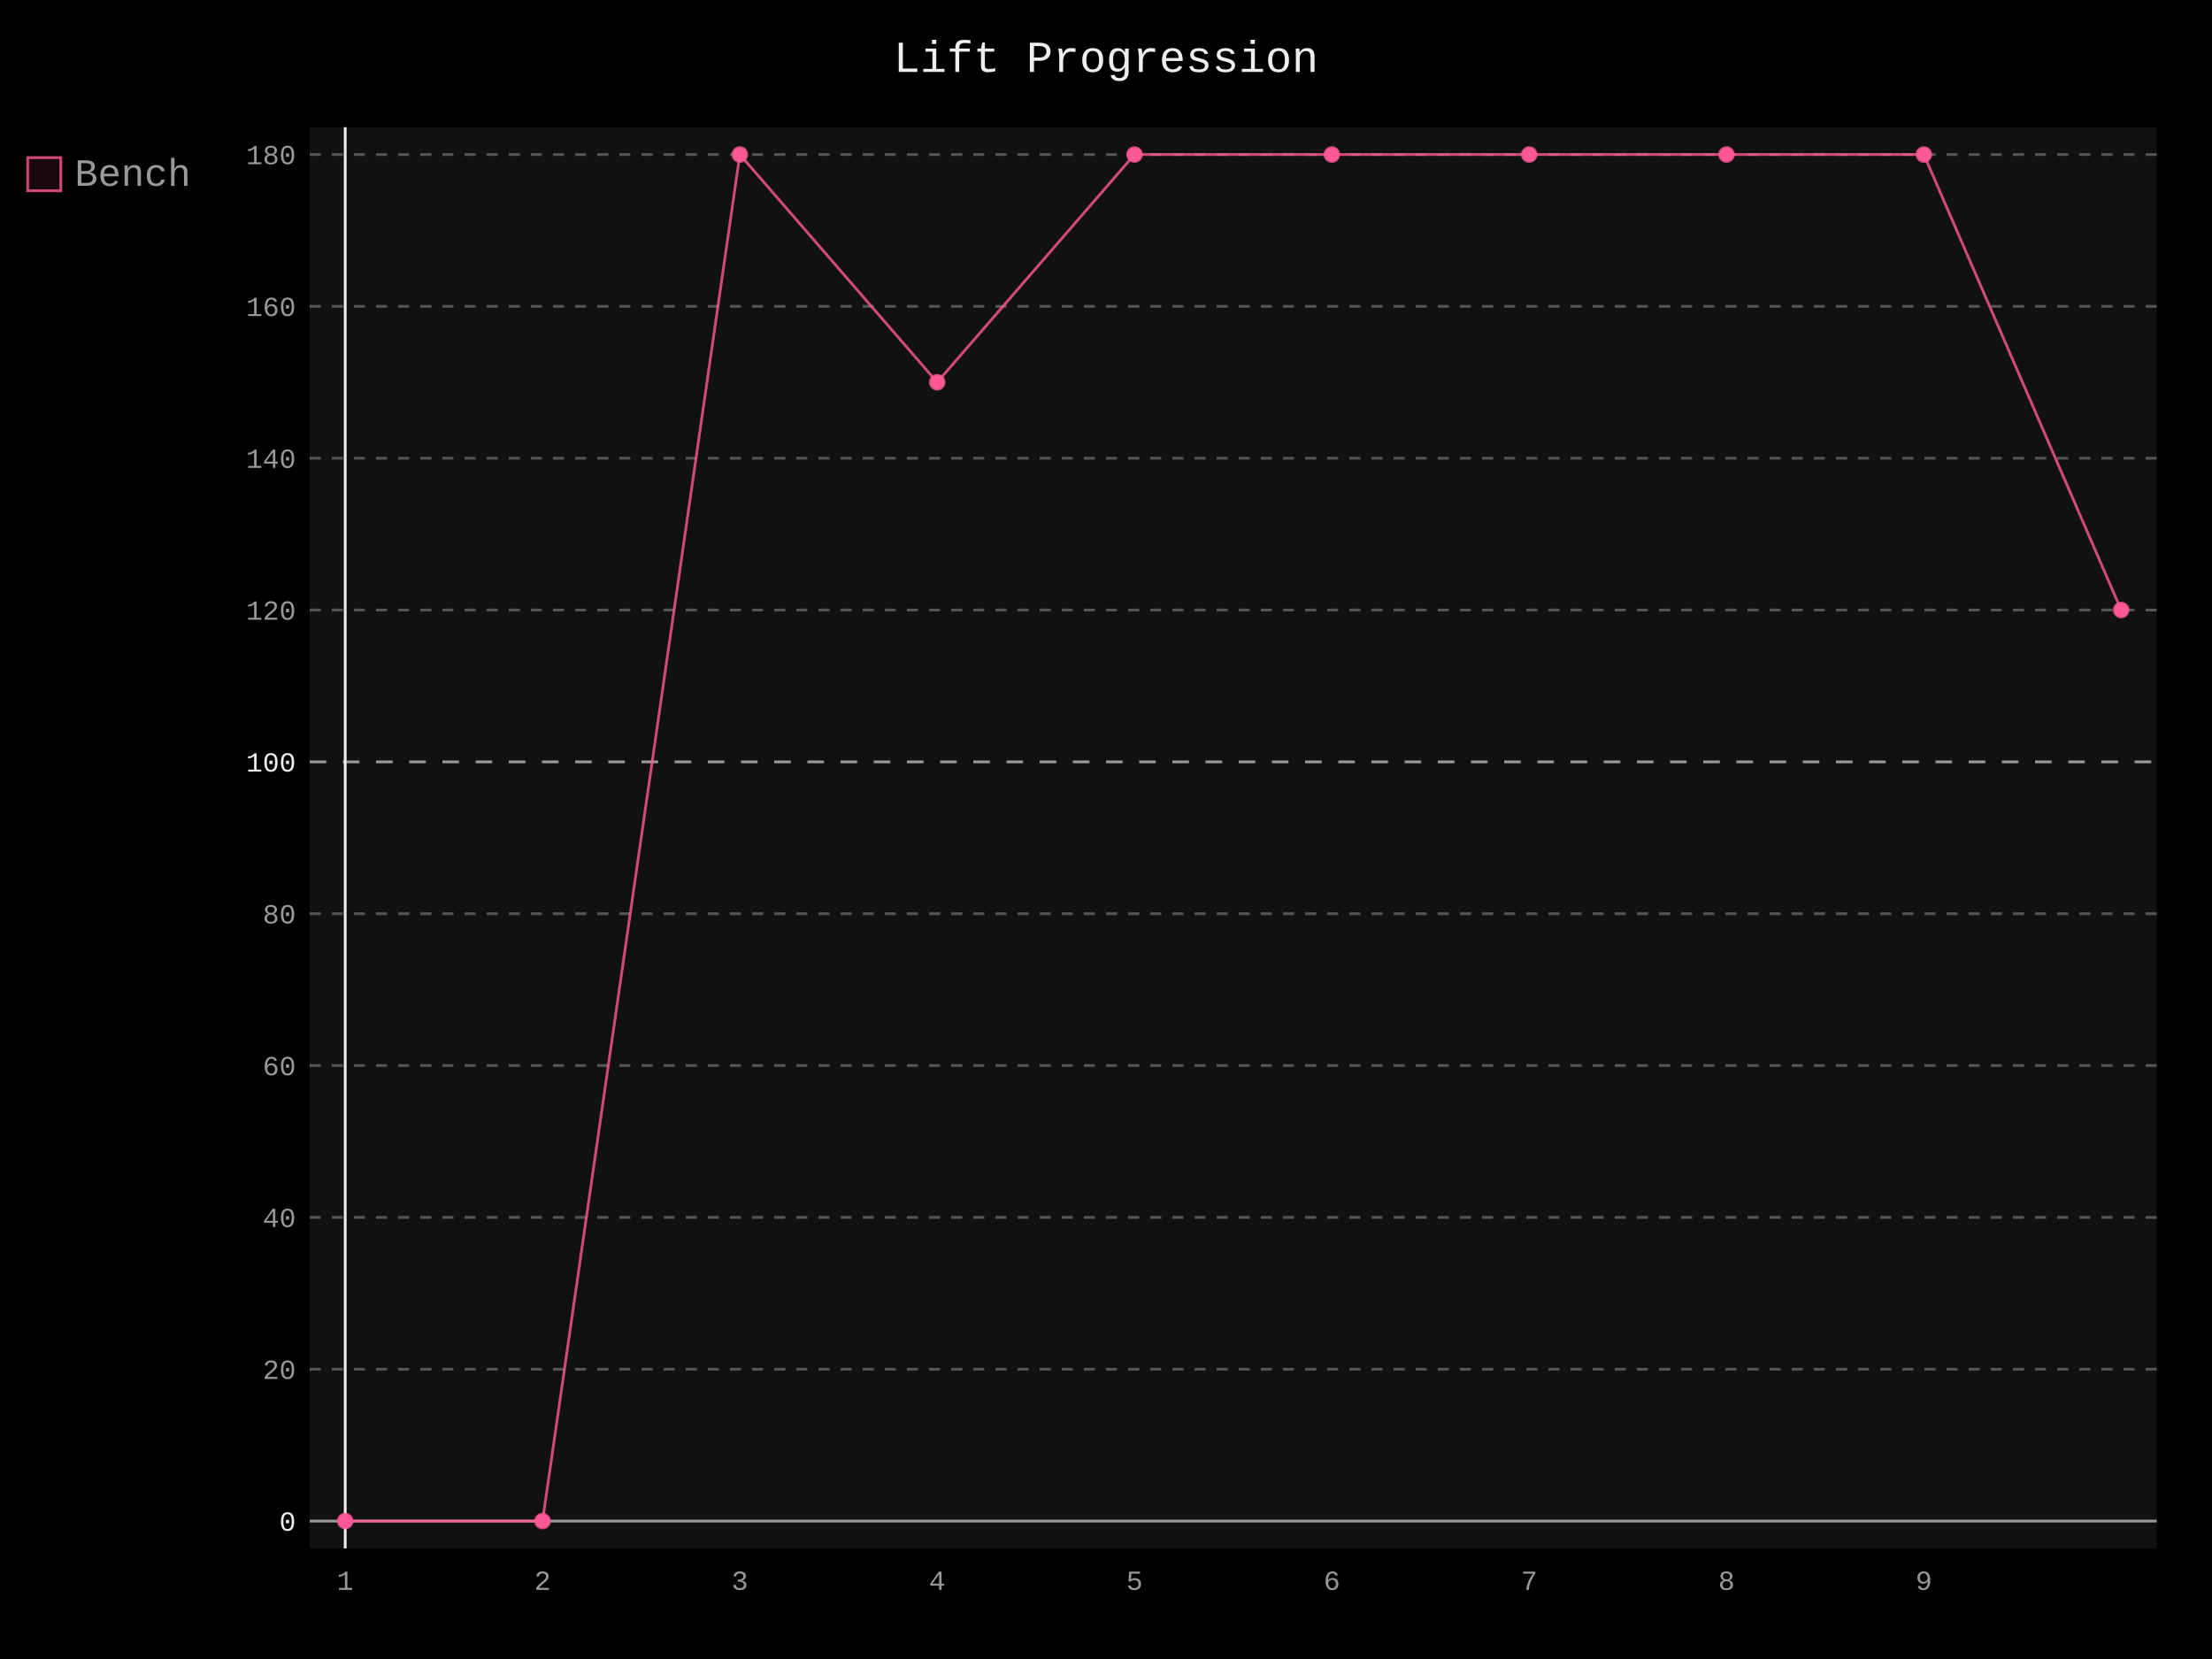
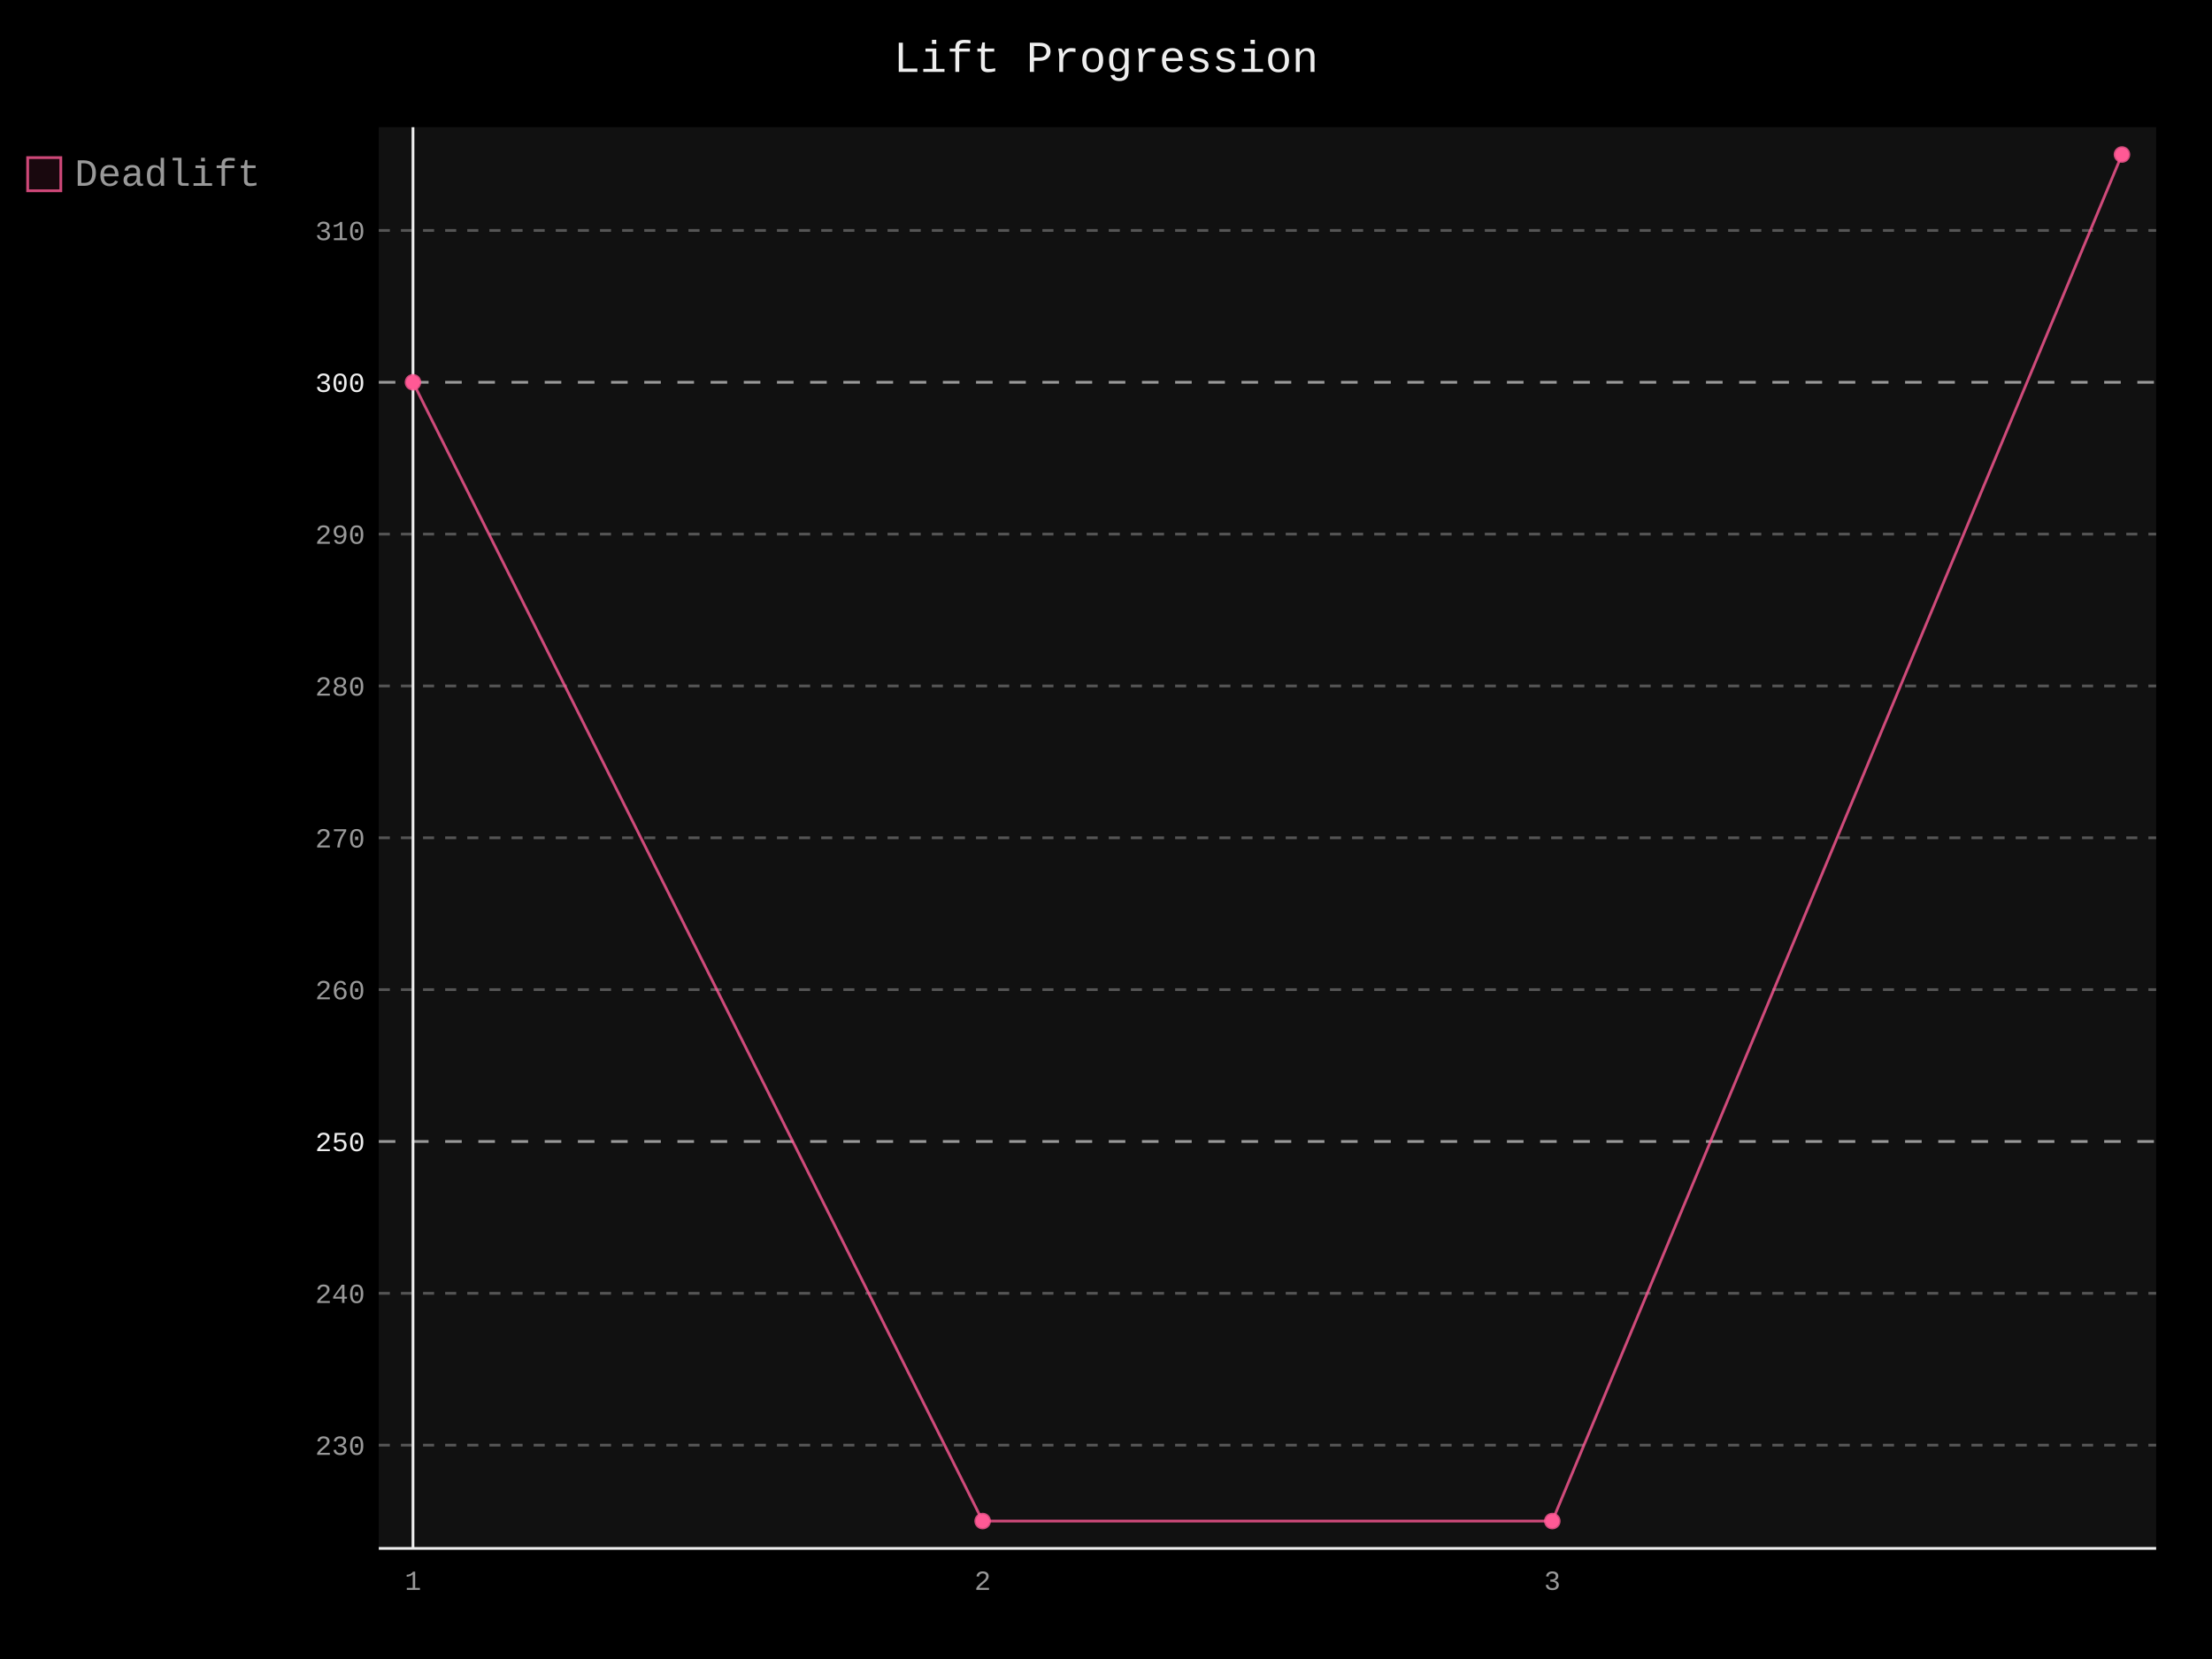
- <svg xmlns="http://www.w3.org/2000/svg" class="pygal-chart" id="chart-c4c22ac7-8f40-44b7-b0b5-8449ee7c9e09" viewBox="0 0 800 600">
+ <svg xmlns="http://www.w3.org/2000/svg" class="pygal-chart" id="chart-a4855720-8e73-4a20-89c3-3790cf038401" viewBox="0 0 800 600">
  <defs>
-     <style type="text/css">#chart-c4c22ac7-8f40-44b7-b0b5-8449ee7c9e09{-webkit-user-select:none;-webkit-font-smoothing:antialiased;font-family:Consolas,"Liberation Mono",Menlo,Courier,monospace}#chart-c4c22ac7-8f40-44b7-b0b5-8449ee7c9e09 .title{font-family:Consolas,"Liberation Mono",Menlo,Courier,monospace;font-size:16px}#chart-c4c22ac7-8f40-44b7-b0b5-8449ee7c9e09 .legends .legend text{font-family:Consolas,"Liberation Mono",Menlo,Courier,monospace;font-size:14px}#chart-c4c22ac7-8f40-44b7-b0b5-8449ee7c9e09 .axis text{font-family:Consolas,"Liberation Mono",Menlo,Courier,monospace;font-size:10px}#chart-c4c22ac7-8f40-44b7-b0b5-8449ee7c9e09 .axis text.major{font-family:Consolas,"Liberation Mono",Menlo,Courier,monospace;font-size:10px}#chart-c4c22ac7-8f40-44b7-b0b5-8449ee7c9e09 .text-overlay text.value{font-family:Consolas,"Liberation Mono",Menlo,Courier,monospace;font-size:16px}#chart-c4c22ac7-8f40-44b7-b0b5-8449ee7c9e09 .text-overlay text.label{font-family:Consolas,"Liberation Mono",Menlo,Courier,monospace;font-size:10px}#chart-c4c22ac7-8f40-44b7-b0b5-8449ee7c9e09 .tooltip{font-family:Consolas,"Liberation Mono",Menlo,Courier,monospace;font-size:14px}#chart-c4c22ac7-8f40-44b7-b0b5-8449ee7c9e09 text.no_data{font-family:Consolas,"Liberation Mono",Menlo,Courier,monospace;font-size:64px}
- #chart-c4c22ac7-8f40-44b7-b0b5-8449ee7c9e09{background-color:black}#chart-c4c22ac7-8f40-44b7-b0b5-8449ee7c9e09 path,#chart-c4c22ac7-8f40-44b7-b0b5-8449ee7c9e09 line,#chart-c4c22ac7-8f40-44b7-b0b5-8449ee7c9e09 rect,#chart-c4c22ac7-8f40-44b7-b0b5-8449ee7c9e09 circle{-webkit-transition:1s ease-out;-moz-transition:1s ease-out;transition:1s ease-out}#chart-c4c22ac7-8f40-44b7-b0b5-8449ee7c9e09 .graph &gt; .background{fill:black}#chart-c4c22ac7-8f40-44b7-b0b5-8449ee7c9e09 .plot &gt; .background{fill:#111}#chart-c4c22ac7-8f40-44b7-b0b5-8449ee7c9e09 .graph{fill:#999}#chart-c4c22ac7-8f40-44b7-b0b5-8449ee7c9e09 text.no_data{fill:#eee}#chart-c4c22ac7-8f40-44b7-b0b5-8449ee7c9e09 .title{fill:#eee}#chart-c4c22ac7-8f40-44b7-b0b5-8449ee7c9e09 .legends .legend text{fill:#999}#chart-c4c22ac7-8f40-44b7-b0b5-8449ee7c9e09 .legends .legend:hover text{fill:#eee}#chart-c4c22ac7-8f40-44b7-b0b5-8449ee7c9e09 .axis .line{stroke:#eee}#chart-c4c22ac7-8f40-44b7-b0b5-8449ee7c9e09 .axis .guide.line{stroke:#555}#chart-c4c22ac7-8f40-44b7-b0b5-8449ee7c9e09 .axis .major.line{stroke:#999}#chart-c4c22ac7-8f40-44b7-b0b5-8449ee7c9e09 .axis text.major{fill:#eee}#chart-c4c22ac7-8f40-44b7-b0b5-8449ee7c9e09 .axis.y .guides:hover .guide.line,#chart-c4c22ac7-8f40-44b7-b0b5-8449ee7c9e09 .line-graph .axis.x .guides:hover .guide.line,#chart-c4c22ac7-8f40-44b7-b0b5-8449ee7c9e09 .stackedline-graph .axis.x .guides:hover .guide.line,#chart-c4c22ac7-8f40-44b7-b0b5-8449ee7c9e09 .xy-graph .axis.x .guides:hover .guide.line{stroke:#eee}#chart-c4c22ac7-8f40-44b7-b0b5-8449ee7c9e09 .axis .guides:hover text{fill:#eee}#chart-c4c22ac7-8f40-44b7-b0b5-8449ee7c9e09 .reactive{fill-opacity:.1;stroke-opacity:.8}#chart-c4c22ac7-8f40-44b7-b0b5-8449ee7c9e09 .ci{stroke:#999}#chart-c4c22ac7-8f40-44b7-b0b5-8449ee7c9e09 .reactive.active,#chart-c4c22ac7-8f40-44b7-b0b5-8449ee7c9e09 .active .reactive{fill-opacity:.75;stroke-opacity:.9;stroke-width:4}#chart-c4c22ac7-8f40-44b7-b0b5-8449ee7c9e09 .ci .reactive.active{stroke-width:1.5}#chart-c4c22ac7-8f40-44b7-b0b5-8449ee7c9e09 .series text{fill:#eee}#chart-c4c22ac7-8f40-44b7-b0b5-8449ee7c9e09 .tooltip rect{fill:#111;stroke:#eee;-webkit-transition:opacity 1s ease-out;-moz-transition:opacity 1s ease-out;transition:opacity 1s ease-out}#chart-c4c22ac7-8f40-44b7-b0b5-8449ee7c9e09 .tooltip .label{fill:#999}#chart-c4c22ac7-8f40-44b7-b0b5-8449ee7c9e09 .tooltip .label{fill:#999}#chart-c4c22ac7-8f40-44b7-b0b5-8449ee7c9e09 .tooltip .legend{font-size:.8em;fill:#555}#chart-c4c22ac7-8f40-44b7-b0b5-8449ee7c9e09 .tooltip .x_label{font-size:.6em;fill:#eee}#chart-c4c22ac7-8f40-44b7-b0b5-8449ee7c9e09 .tooltip .xlink{font-size:.5em;text-decoration:underline}#chart-c4c22ac7-8f40-44b7-b0b5-8449ee7c9e09 .tooltip .value{font-size:1.5em}#chart-c4c22ac7-8f40-44b7-b0b5-8449ee7c9e09 .bound{font-size:.5em}#chart-c4c22ac7-8f40-44b7-b0b5-8449ee7c9e09 .max-value{font-size:.75em;fill:#555}#chart-c4c22ac7-8f40-44b7-b0b5-8449ee7c9e09 .map-element{fill:#111;stroke:#555 !important}#chart-c4c22ac7-8f40-44b7-b0b5-8449ee7c9e09 .map-element .reactive{fill-opacity:inherit;stroke-opacity:inherit}#chart-c4c22ac7-8f40-44b7-b0b5-8449ee7c9e09 .color-0,#chart-c4c22ac7-8f40-44b7-b0b5-8449ee7c9e09 .color-0 a:visited{stroke:#ff5995;fill:#ff5995}#chart-c4c22ac7-8f40-44b7-b0b5-8449ee7c9e09 .text-overlay .color-0 text{fill:black}
- #chart-c4c22ac7-8f40-44b7-b0b5-8449ee7c9e09 text.no_data{text-anchor:middle}#chart-c4c22ac7-8f40-44b7-b0b5-8449ee7c9e09 .guide.line{fill:none}#chart-c4c22ac7-8f40-44b7-b0b5-8449ee7c9e09 .centered{text-anchor:middle}#chart-c4c22ac7-8f40-44b7-b0b5-8449ee7c9e09 .title{text-anchor:middle}#chart-c4c22ac7-8f40-44b7-b0b5-8449ee7c9e09 .legends .legend text{fill-opacity:1}#chart-c4c22ac7-8f40-44b7-b0b5-8449ee7c9e09 .axis.x text{text-anchor:middle}#chart-c4c22ac7-8f40-44b7-b0b5-8449ee7c9e09 .axis.x:not(.web) text[transform]{text-anchor:start}#chart-c4c22ac7-8f40-44b7-b0b5-8449ee7c9e09 .axis.x:not(.web) text[transform].backwards{text-anchor:end}#chart-c4c22ac7-8f40-44b7-b0b5-8449ee7c9e09 .axis.y text{text-anchor:end}#chart-c4c22ac7-8f40-44b7-b0b5-8449ee7c9e09 .axis.y text[transform].backwards{text-anchor:start}#chart-c4c22ac7-8f40-44b7-b0b5-8449ee7c9e09 .axis.y2 text{text-anchor:start}#chart-c4c22ac7-8f40-44b7-b0b5-8449ee7c9e09 .axis.y2 text[transform].backwards{text-anchor:end}#chart-c4c22ac7-8f40-44b7-b0b5-8449ee7c9e09 .axis .guide.line{stroke-dasharray:4,4}#chart-c4c22ac7-8f40-44b7-b0b5-8449ee7c9e09 .axis .major.guide.line{stroke-dasharray:6,6}#chart-c4c22ac7-8f40-44b7-b0b5-8449ee7c9e09 .horizontal .axis.y .guide.line,#chart-c4c22ac7-8f40-44b7-b0b5-8449ee7c9e09 .horizontal .axis.y2 .guide.line,#chart-c4c22ac7-8f40-44b7-b0b5-8449ee7c9e09 .vertical .axis.x .guide.line{opacity:0}#chart-c4c22ac7-8f40-44b7-b0b5-8449ee7c9e09 .horizontal .axis.always_show .guide.line,#chart-c4c22ac7-8f40-44b7-b0b5-8449ee7c9e09 .vertical .axis.always_show .guide.line{opacity:1 !important}#chart-c4c22ac7-8f40-44b7-b0b5-8449ee7c9e09 .axis.y .guides:hover .guide.line,#chart-c4c22ac7-8f40-44b7-b0b5-8449ee7c9e09 .axis.y2 .guides:hover .guide.line,#chart-c4c22ac7-8f40-44b7-b0b5-8449ee7c9e09 .axis.x .guides:hover .guide.line{opacity:1}#chart-c4c22ac7-8f40-44b7-b0b5-8449ee7c9e09 .axis .guides:hover text{opacity:1}#chart-c4c22ac7-8f40-44b7-b0b5-8449ee7c9e09 .nofill{fill:none}#chart-c4c22ac7-8f40-44b7-b0b5-8449ee7c9e09 .subtle-fill{fill-opacity:.2}#chart-c4c22ac7-8f40-44b7-b0b5-8449ee7c9e09 .dot{stroke-width:1px;fill-opacity:1}#chart-c4c22ac7-8f40-44b7-b0b5-8449ee7c9e09 .dot.active{stroke-width:5px}#chart-c4c22ac7-8f40-44b7-b0b5-8449ee7c9e09 .dot.negative{fill:transparent}#chart-c4c22ac7-8f40-44b7-b0b5-8449ee7c9e09 text,#chart-c4c22ac7-8f40-44b7-b0b5-8449ee7c9e09 tspan{stroke:none !important}#chart-c4c22ac7-8f40-44b7-b0b5-8449ee7c9e09 .series text.active{opacity:1}#chart-c4c22ac7-8f40-44b7-b0b5-8449ee7c9e09 .tooltip rect{fill-opacity:.95;stroke-width:.5}#chart-c4c22ac7-8f40-44b7-b0b5-8449ee7c9e09 .tooltip text{fill-opacity:1}#chart-c4c22ac7-8f40-44b7-b0b5-8449ee7c9e09 .showable{visibility:hidden}#chart-c4c22ac7-8f40-44b7-b0b5-8449ee7c9e09 .showable.shown{visibility:visible}#chart-c4c22ac7-8f40-44b7-b0b5-8449ee7c9e09 .gauge-background{fill:rgba(229,229,229,1);stroke:none}#chart-c4c22ac7-8f40-44b7-b0b5-8449ee7c9e09 .bg-lines{stroke:black;stroke-width:2px}</style>
+     <style type="text/css">#chart-a4855720-8e73-4a20-89c3-3790cf038401{-webkit-user-select:none;-webkit-font-smoothing:antialiased;font-family:Consolas,"Liberation Mono",Menlo,Courier,monospace}#chart-a4855720-8e73-4a20-89c3-3790cf038401 .title{font-family:Consolas,"Liberation Mono",Menlo,Courier,monospace;font-size:16px}#chart-a4855720-8e73-4a20-89c3-3790cf038401 .legends .legend text{font-family:Consolas,"Liberation Mono",Menlo,Courier,monospace;font-size:14px}#chart-a4855720-8e73-4a20-89c3-3790cf038401 .axis text{font-family:Consolas,"Liberation Mono",Menlo,Courier,monospace;font-size:10px}#chart-a4855720-8e73-4a20-89c3-3790cf038401 .axis text.major{font-family:Consolas,"Liberation Mono",Menlo,Courier,monospace;font-size:10px}#chart-a4855720-8e73-4a20-89c3-3790cf038401 .text-overlay text.value{font-family:Consolas,"Liberation Mono",Menlo,Courier,monospace;font-size:16px}#chart-a4855720-8e73-4a20-89c3-3790cf038401 .text-overlay text.label{font-family:Consolas,"Liberation Mono",Menlo,Courier,monospace;font-size:10px}#chart-a4855720-8e73-4a20-89c3-3790cf038401 .tooltip{font-family:Consolas,"Liberation Mono",Menlo,Courier,monospace;font-size:14px}#chart-a4855720-8e73-4a20-89c3-3790cf038401 text.no_data{font-family:Consolas,"Liberation Mono",Menlo,Courier,monospace;font-size:64px}
+ #chart-a4855720-8e73-4a20-89c3-3790cf038401{background-color:black}#chart-a4855720-8e73-4a20-89c3-3790cf038401 path,#chart-a4855720-8e73-4a20-89c3-3790cf038401 line,#chart-a4855720-8e73-4a20-89c3-3790cf038401 rect,#chart-a4855720-8e73-4a20-89c3-3790cf038401 circle{-webkit-transition:1s ease-out;-moz-transition:1s ease-out;transition:1s ease-out}#chart-a4855720-8e73-4a20-89c3-3790cf038401 .graph &gt; .background{fill:black}#chart-a4855720-8e73-4a20-89c3-3790cf038401 .plot &gt; .background{fill:#111}#chart-a4855720-8e73-4a20-89c3-3790cf038401 .graph{fill:#999}#chart-a4855720-8e73-4a20-89c3-3790cf038401 text.no_data{fill:#eee}#chart-a4855720-8e73-4a20-89c3-3790cf038401 .title{fill:#eee}#chart-a4855720-8e73-4a20-89c3-3790cf038401 .legends .legend text{fill:#999}#chart-a4855720-8e73-4a20-89c3-3790cf038401 .legends .legend:hover text{fill:#eee}#chart-a4855720-8e73-4a20-89c3-3790cf038401 .axis .line{stroke:#eee}#chart-a4855720-8e73-4a20-89c3-3790cf038401 .axis .guide.line{stroke:#555}#chart-a4855720-8e73-4a20-89c3-3790cf038401 .axis .major.line{stroke:#999}#chart-a4855720-8e73-4a20-89c3-3790cf038401 .axis text.major{fill:#eee}#chart-a4855720-8e73-4a20-89c3-3790cf038401 .axis.y .guides:hover .guide.line,#chart-a4855720-8e73-4a20-89c3-3790cf038401 .line-graph .axis.x .guides:hover .guide.line,#chart-a4855720-8e73-4a20-89c3-3790cf038401 .stackedline-graph .axis.x .guides:hover .guide.line,#chart-a4855720-8e73-4a20-89c3-3790cf038401 .xy-graph .axis.x .guides:hover .guide.line{stroke:#eee}#chart-a4855720-8e73-4a20-89c3-3790cf038401 .axis .guides:hover text{fill:#eee}#chart-a4855720-8e73-4a20-89c3-3790cf038401 .reactive{fill-opacity:.1;stroke-opacity:.8}#chart-a4855720-8e73-4a20-89c3-3790cf038401 .ci{stroke:#999}#chart-a4855720-8e73-4a20-89c3-3790cf038401 .reactive.active,#chart-a4855720-8e73-4a20-89c3-3790cf038401 .active .reactive{fill-opacity:.75;stroke-opacity:.9;stroke-width:4}#chart-a4855720-8e73-4a20-89c3-3790cf038401 .ci .reactive.active{stroke-width:1.5}#chart-a4855720-8e73-4a20-89c3-3790cf038401 .series text{fill:#eee}#chart-a4855720-8e73-4a20-89c3-3790cf038401 .tooltip rect{fill:#111;stroke:#eee;-webkit-transition:opacity 1s ease-out;-moz-transition:opacity 1s ease-out;transition:opacity 1s ease-out}#chart-a4855720-8e73-4a20-89c3-3790cf038401 .tooltip .label{fill:#999}#chart-a4855720-8e73-4a20-89c3-3790cf038401 .tooltip .label{fill:#999}#chart-a4855720-8e73-4a20-89c3-3790cf038401 .tooltip .legend{font-size:.8em;fill:#555}#chart-a4855720-8e73-4a20-89c3-3790cf038401 .tooltip .x_label{font-size:.6em;fill:#eee}#chart-a4855720-8e73-4a20-89c3-3790cf038401 .tooltip .xlink{font-size:.5em;text-decoration:underline}#chart-a4855720-8e73-4a20-89c3-3790cf038401 .tooltip .value{font-size:1.5em}#chart-a4855720-8e73-4a20-89c3-3790cf038401 .bound{font-size:.5em}#chart-a4855720-8e73-4a20-89c3-3790cf038401 .max-value{font-size:.75em;fill:#555}#chart-a4855720-8e73-4a20-89c3-3790cf038401 .map-element{fill:#111;stroke:#555 !important}#chart-a4855720-8e73-4a20-89c3-3790cf038401 .map-element .reactive{fill-opacity:inherit;stroke-opacity:inherit}#chart-a4855720-8e73-4a20-89c3-3790cf038401 .color-0,#chart-a4855720-8e73-4a20-89c3-3790cf038401 .color-0 a:visited{stroke:#ff5995;fill:#ff5995}#chart-a4855720-8e73-4a20-89c3-3790cf038401 .text-overlay .color-0 text{fill:black}
+ #chart-a4855720-8e73-4a20-89c3-3790cf038401 text.no_data{text-anchor:middle}#chart-a4855720-8e73-4a20-89c3-3790cf038401 .guide.line{fill:none}#chart-a4855720-8e73-4a20-89c3-3790cf038401 .centered{text-anchor:middle}#chart-a4855720-8e73-4a20-89c3-3790cf038401 .title{text-anchor:middle}#chart-a4855720-8e73-4a20-89c3-3790cf038401 .legends .legend text{fill-opacity:1}#chart-a4855720-8e73-4a20-89c3-3790cf038401 .axis.x text{text-anchor:middle}#chart-a4855720-8e73-4a20-89c3-3790cf038401 .axis.x:not(.web) text[transform]{text-anchor:start}#chart-a4855720-8e73-4a20-89c3-3790cf038401 .axis.x:not(.web) text[transform].backwards{text-anchor:end}#chart-a4855720-8e73-4a20-89c3-3790cf038401 .axis.y text{text-anchor:end}#chart-a4855720-8e73-4a20-89c3-3790cf038401 .axis.y text[transform].backwards{text-anchor:start}#chart-a4855720-8e73-4a20-89c3-3790cf038401 .axis.y2 text{text-anchor:start}#chart-a4855720-8e73-4a20-89c3-3790cf038401 .axis.y2 text[transform].backwards{text-anchor:end}#chart-a4855720-8e73-4a20-89c3-3790cf038401 .axis .guide.line{stroke-dasharray:4,4}#chart-a4855720-8e73-4a20-89c3-3790cf038401 .axis .major.guide.line{stroke-dasharray:6,6}#chart-a4855720-8e73-4a20-89c3-3790cf038401 .horizontal .axis.y .guide.line,#chart-a4855720-8e73-4a20-89c3-3790cf038401 .horizontal .axis.y2 .guide.line,#chart-a4855720-8e73-4a20-89c3-3790cf038401 .vertical .axis.x .guide.line{opacity:0}#chart-a4855720-8e73-4a20-89c3-3790cf038401 .horizontal .axis.always_show .guide.line,#chart-a4855720-8e73-4a20-89c3-3790cf038401 .vertical .axis.always_show .guide.line{opacity:1 !important}#chart-a4855720-8e73-4a20-89c3-3790cf038401 .axis.y .guides:hover .guide.line,#chart-a4855720-8e73-4a20-89c3-3790cf038401 .axis.y2 .guides:hover .guide.line,#chart-a4855720-8e73-4a20-89c3-3790cf038401 .axis.x .guides:hover .guide.line{opacity:1}#chart-a4855720-8e73-4a20-89c3-3790cf038401 .axis .guides:hover text{opacity:1}#chart-a4855720-8e73-4a20-89c3-3790cf038401 .nofill{fill:none}#chart-a4855720-8e73-4a20-89c3-3790cf038401 .subtle-fill{fill-opacity:.2}#chart-a4855720-8e73-4a20-89c3-3790cf038401 .dot{stroke-width:1px;fill-opacity:1}#chart-a4855720-8e73-4a20-89c3-3790cf038401 .dot.active{stroke-width:5px}#chart-a4855720-8e73-4a20-89c3-3790cf038401 .dot.negative{fill:transparent}#chart-a4855720-8e73-4a20-89c3-3790cf038401 text,#chart-a4855720-8e73-4a20-89c3-3790cf038401 tspan{stroke:none !important}#chart-a4855720-8e73-4a20-89c3-3790cf038401 .series text.active{opacity:1}#chart-a4855720-8e73-4a20-89c3-3790cf038401 .tooltip rect{fill-opacity:.95;stroke-width:.5}#chart-a4855720-8e73-4a20-89c3-3790cf038401 .tooltip text{fill-opacity:1}#chart-a4855720-8e73-4a20-89c3-3790cf038401 .showable{visibility:hidden}#chart-a4855720-8e73-4a20-89c3-3790cf038401 .showable.shown{visibility:visible}#chart-a4855720-8e73-4a20-89c3-3790cf038401 .gauge-background{fill:rgba(229,229,229,1);stroke:none}#chart-a4855720-8e73-4a20-89c3-3790cf038401 .bg-lines{stroke:black;stroke-width:2px}</style>
  </defs>
  <g class="graph line-graph vertical">
    <rect class="background" height="600" width="800" x="0" y="0" />
-     <g class="plot" transform="translate(112, 46)">
-       <rect class="background" height="514" width="668.0" x="0" y="0" />
+     <g class="plot" transform="translate(137, 46)">
+       <rect class="background" height="514" width="642.8" x="0" y="0" />
      <g class="axis y always_show">
+         <path class="line" d="M0 514 h642.8" />
        <g class="guides">
-           <path class="axis major line" d="M0 504.115 h668" />
-           <text class="major" x="-5" y="507.615">0</text>
+           <path class="guide line" d="M0 476.658 h642.8" />
+           <text class="" x="-5" y="480.158">230</text>
        </g>
        <g class="guides">
-           <path class="guide line" d="M0 449.201 h668" />
-           <text class="" x="-5" y="452.701">20</text>
+           <path class="guide line" d="M0 421.744 h642.8" />
+           <text class="" x="-5" y="425.244">240</text>
        </g>
        <g class="guides">
-           <path class="guide line" d="M0 394.286 h668" />
-           <text class="" x="-5" y="397.786">40</text>
+           <path class="major guide line" d="M0 366.829 h642.8" />
+           <text class="major" x="-5" y="370.329">250</text>
        </g>
        <g class="guides">
-           <path class="guide line" d="M0 339.372 h668" />
-           <text class="" x="-5" y="342.872">60</text>
+           <path class="guide line" d="M0 311.915 h642.8" />
+           <text class="" x="-5" y="315.415">260</text>
        </g>
        <g class="guides">
-           <path class="guide line" d="M0 284.457 h668" />
-           <text class="" x="-5" y="287.957">80</text>
+           <path class="guide line" d="M0 257 h642.8" />
+           <text class="" x="-5" y="260.5">270</text>
        </g>
        <g class="guides">
-           <path class="major guide line" d="M0 229.543 h668" />
-           <text class="major" x="-5" y="233.043">100</text>
+           <path class="guide line" d="M0 202.085 h642.8" />
+           <text class="" x="-5" y="205.585">280</text>
        </g>
        <g class="guides">
-           <path class="guide line" d="M0 174.628 h668" />
-           <text class="" x="-5" y="178.128">120</text>
+           <path class="guide line" d="M0 147.171 h642.8" />
+           <text class="" x="-5" y="150.671">290</text>
        </g>
        <g class="guides">
-           <path class="guide line" d="M0 119.714 h668" />
-           <text class="" x="-5" y="123.214">140</text>
+           <path class="major guide line" d="M0 92.256 h642.8" />
+           <text class="major" x="-5" y="95.756">300</text>
        </g>
        <g class="guides">
-           <path class="guide line" d="M0 64.799 h668" />
-           <text class="" x="-5" y="68.299">160</text>
-         </g>
-         <g class="guides">
-           <path class="guide line" d="M0 9.885 h668" />
-           <text class="" x="-5" y="13.385">180</text>
+           <path class="guide line" d="M0 37.342 h642.8" />
+           <text class="" x="-5" y="40.842">310</text>
        </g>
      </g>
      <g class="axis x">
        <g class="guides">
-           <path class="line" d="M12.846 0 v514" />
-           <text class="" x="12.846" y="529.0">1</text>
+           <path class="line" d="M12.362 0 v514" />
+           <text class="" x="12.362" y="529.0">1</text>
        </g>
        <g class="guides">
-           <path class="guide line" d="M84.214 0 v514" />
-           <text class="" x="84.214" y="529.0">2</text>
+           <path class="guide line" d="M218.387 0 v514" />
+           <text class="" x="218.387" y="529.0">2</text>
        </g>
        <g class="guides">
-           <path class="guide line" d="M155.581 0 v514" />
-           <text class="" x="155.581" y="529.0">3</text>
-         </g>
-         <g class="guides">
-           <path class="guide line" d="M226.949 0 v514" />
-           <text class="" x="226.949" y="529.0">4</text>
-         </g>
-         <g class="guides">
-           <path class="guide line" d="M298.316 0 v514" />
-           <text class="" x="298.316" y="529.0">5</text>
-         </g>
-         <g class="guides">
-           <path class="guide line" d="M369.684 0 v514" />
-           <text class="" x="369.684" y="529.0">6</text>
-         </g>
-         <g class="guides">
-           <path class="guide line" d="M441.051 0 v514" />
-           <text class="" x="441.051" y="529.0">7</text>
-         </g>
-         <g class="guides">
-           <path class="guide line" d="M512.419 0 v514" />
-           <text class="" x="512.419" y="529.0">8</text>
-         </g>
-         <g class="guides">
-           <path class="guide line" d="M583.786 0 v514" />
-           <text class="" x="583.786" y="529.0">9</text>
+           <path class="guide line" d="M424.413 0 v514" />
+           <text class="" x="424.413" y="529.0">3</text>
        </g>
      </g>
      <g class="series serie-0 color-0">
-         <path class="line reactive nofill" d="M12.846 504.115 L84.214 504.115 155.581 9.885 226.949 92.256 298.316 9.885 369.684 9.885 441.051 9.885 512.419 9.885 583.786 9.885 655.154 174.628" />
+         <path class="line reactive nofill" d="M12.362 92.256 L218.387 504.115 424.413 504.115 630.438 9.885" />
      </g>
    </g>
    <g class="titles">
      <text class="title plot_title" x="400.0" y="26">Lift Progression</text>
    </g>
-     <g class="plot overlay" transform="translate(112, 46)">
+     <g class="plot overlay" transform="translate(137, 46)">
      <g class="series serie-0 color-0">
        <g class="dots">
-           <circle class="dot reactive tooltip-trigger" cx="12.846" cy="504.115" r="2.5" />
+           <circle class="dot reactive tooltip-trigger" cx="12.362" cy="92.256" r="2.5" />
        </g>
        <g class="dots">
-           <circle class="dot reactive tooltip-trigger" cx="84.214" cy="504.115" r="2.5" />
+           <circle class="dot reactive tooltip-trigger" cx="218.387" cy="504.115" r="2.5" />
        </g>
        <g class="dots">
-           <circle class="dot reactive tooltip-trigger" cx="155.581" cy="9.885" r="2.5" />
+           <circle class="dot reactive tooltip-trigger" cx="424.413" cy="504.115" r="2.5" />
        </g>
        <g class="dots">
-           <circle class="dot reactive tooltip-trigger" cx="226.949" cy="92.256" r="2.5" />
-         </g>
-         <g class="dots">
-           <circle class="dot reactive tooltip-trigger" cx="298.316" cy="9.885" r="2.5" />
-         </g>
-         <g class="dots">
-           <circle class="dot reactive tooltip-trigger" cx="369.684" cy="9.885" r="2.5" />
-         </g>
-         <g class="dots">
-           <circle class="dot reactive tooltip-trigger" cx="441.051" cy="9.885" r="2.5" />
-         </g>
-         <g class="dots">
-           <circle class="dot reactive tooltip-trigger" cx="512.419" cy="9.885" r="2.5" />
-         </g>
-         <g class="dots">
-           <circle class="dot reactive tooltip-trigger" cx="583.786" cy="9.885" r="2.5" />
-         </g>
-         <g class="dots">
-           <circle class="dot reactive tooltip-trigger" cx="655.154" cy="174.628" r="2.5" />
+           <circle class="dot reactive tooltip-trigger" cx="630.438" cy="9.885" r="2.5" />
        </g>
      </g>
    </g>
-     <g class="plot text-overlay" transform="translate(112, 46)">
+     <g class="plot text-overlay" transform="translate(137, 46)">
      <g class="series serie-0 color-0" />
    </g>
-     <g class="plot tooltip-overlay" transform="translate(112, 46)">
+     <g class="plot tooltip-overlay" transform="translate(137, 46)">
      <g class="tooltip" style="opacity: 0" transform="translate(0 0)">
        <rect class="tooltip-box" height="0" rx="0" ry="0" width="0" />
        <g class="text" />
      </g>
    </g>
    <g class="legends" transform="translate(10, 56)">
      <g class="legend reactive activate-serie" id="activate-serie-0">
        <rect class="color-0 reactive" height="12" width="12" x="0.0" y="1.0" />
-         <text x="17.0" y="11.2">Bench</text>
+         <text x="17.0" y="11.2">Deadlift</text>
      </g>
    </g>
    <g class="legends" transform="translate(790, 56)" />
  </g>
</svg>
